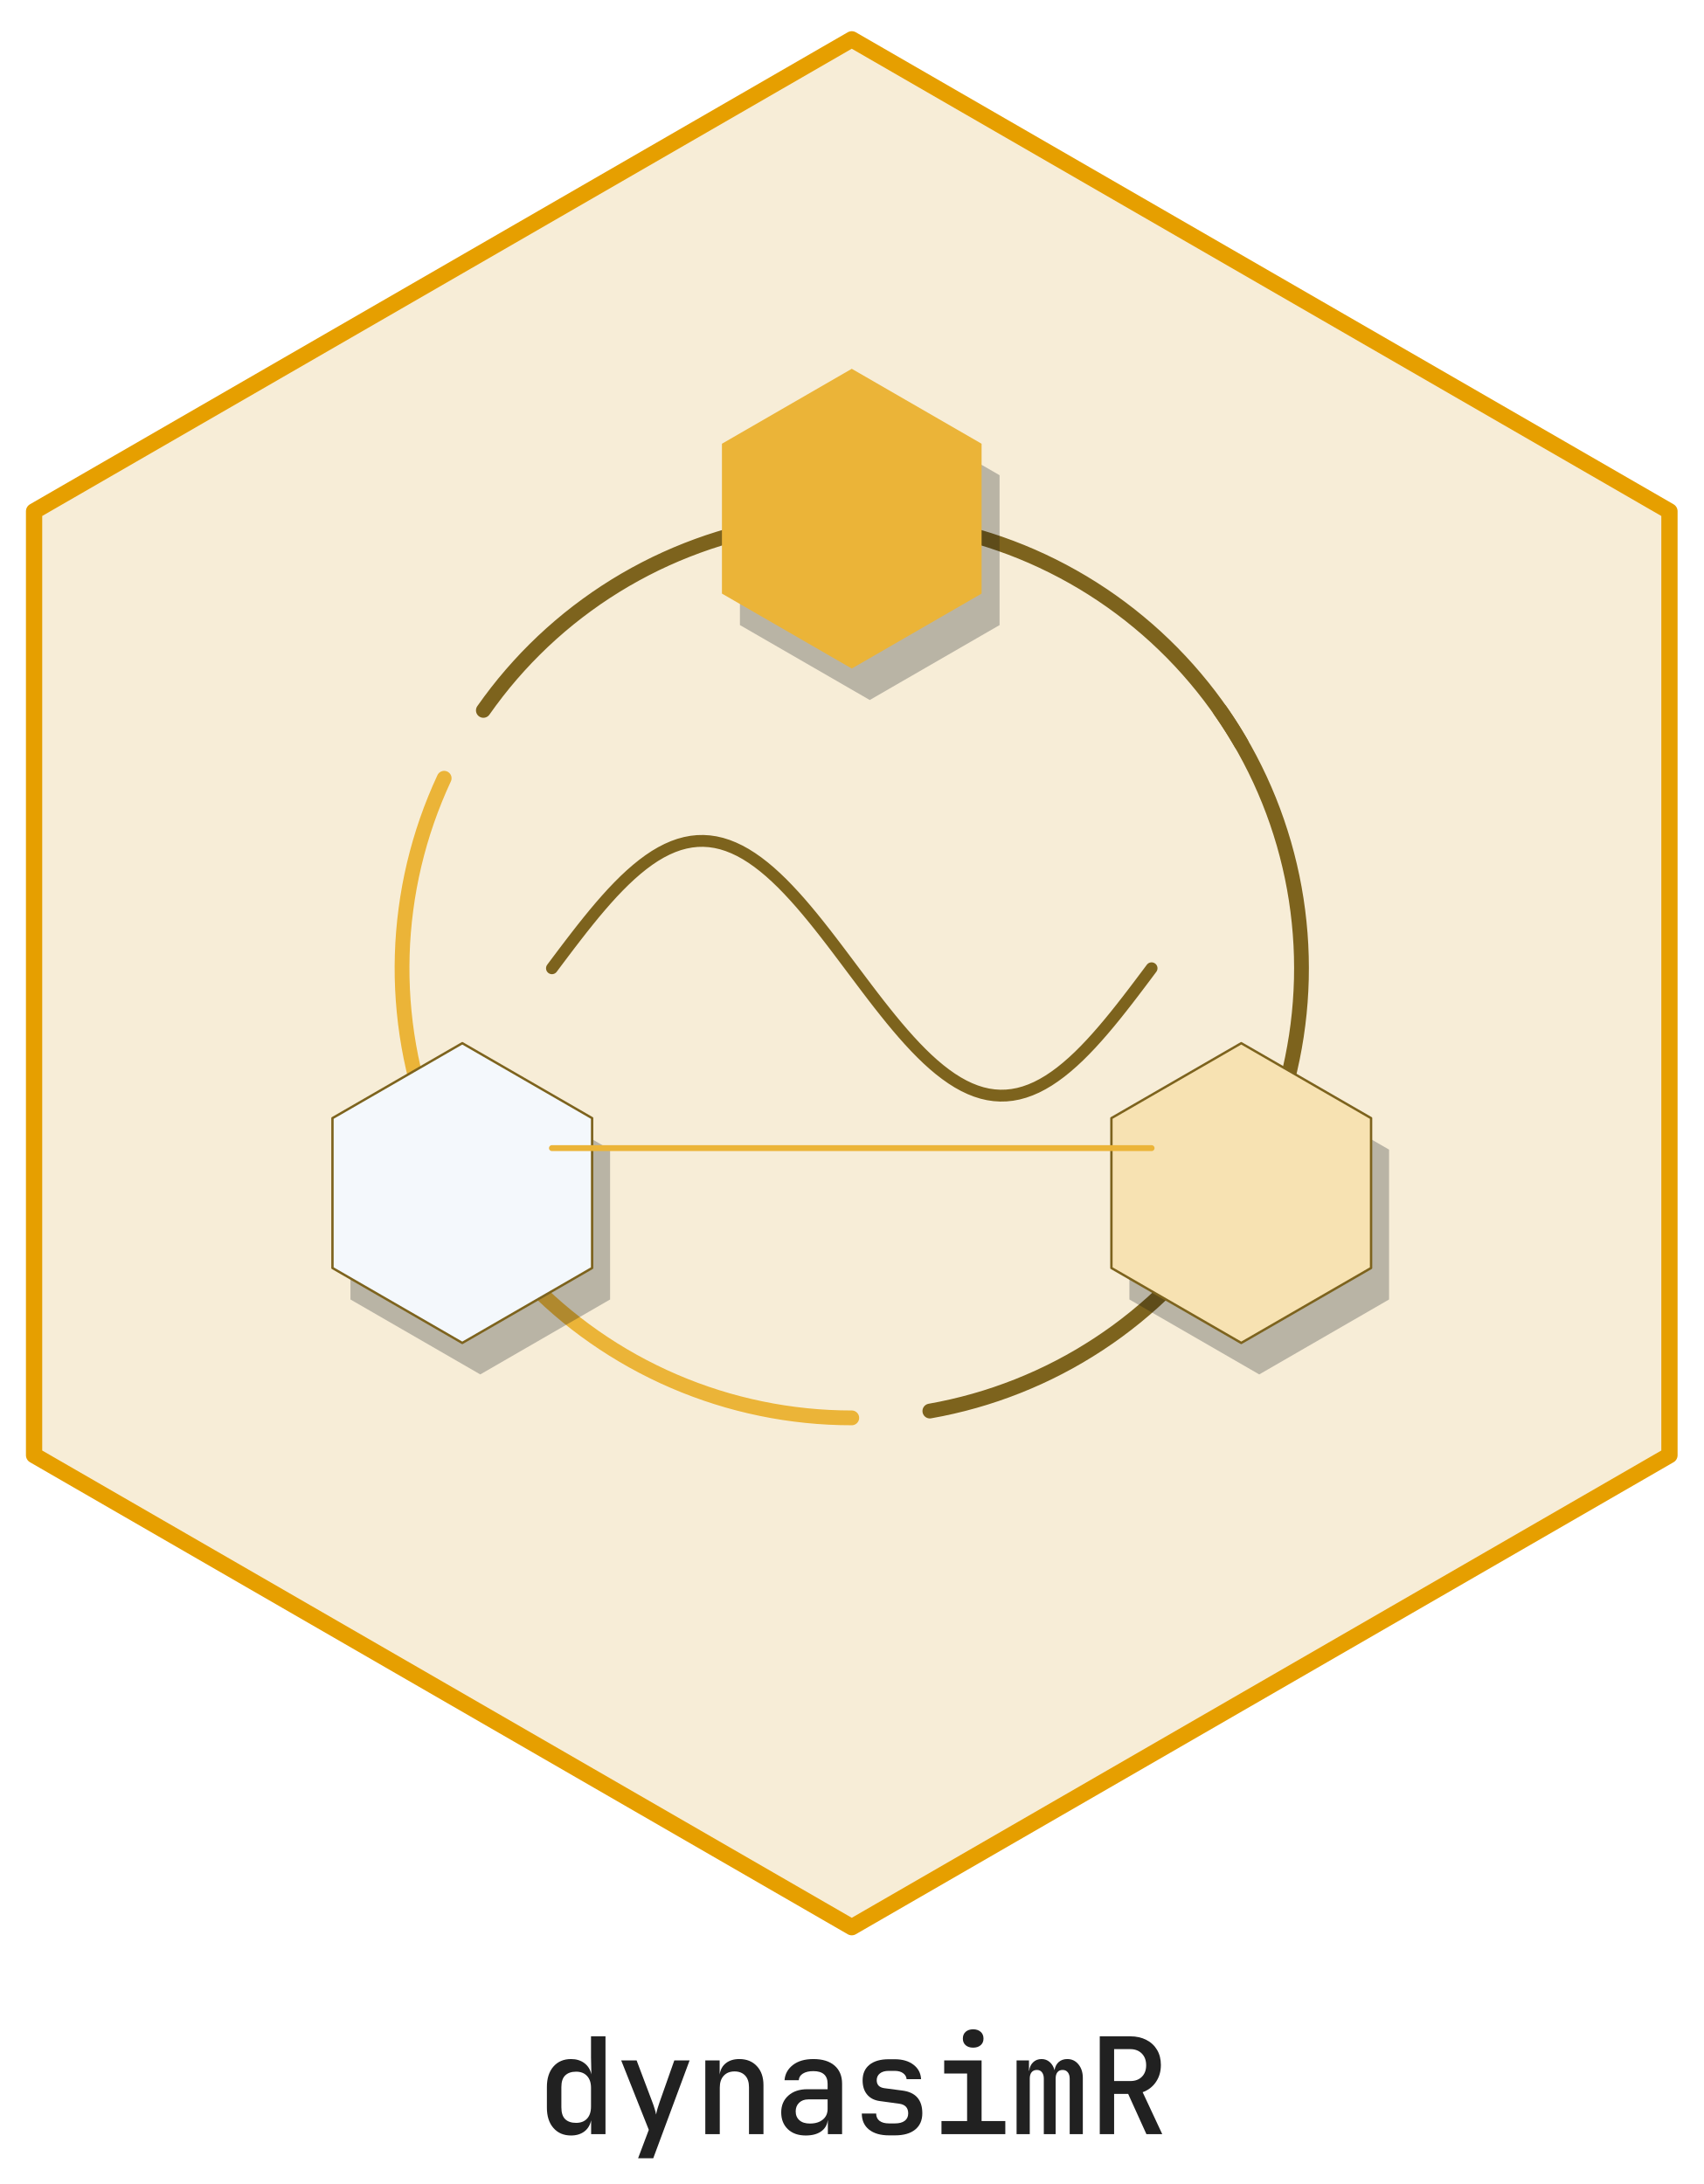
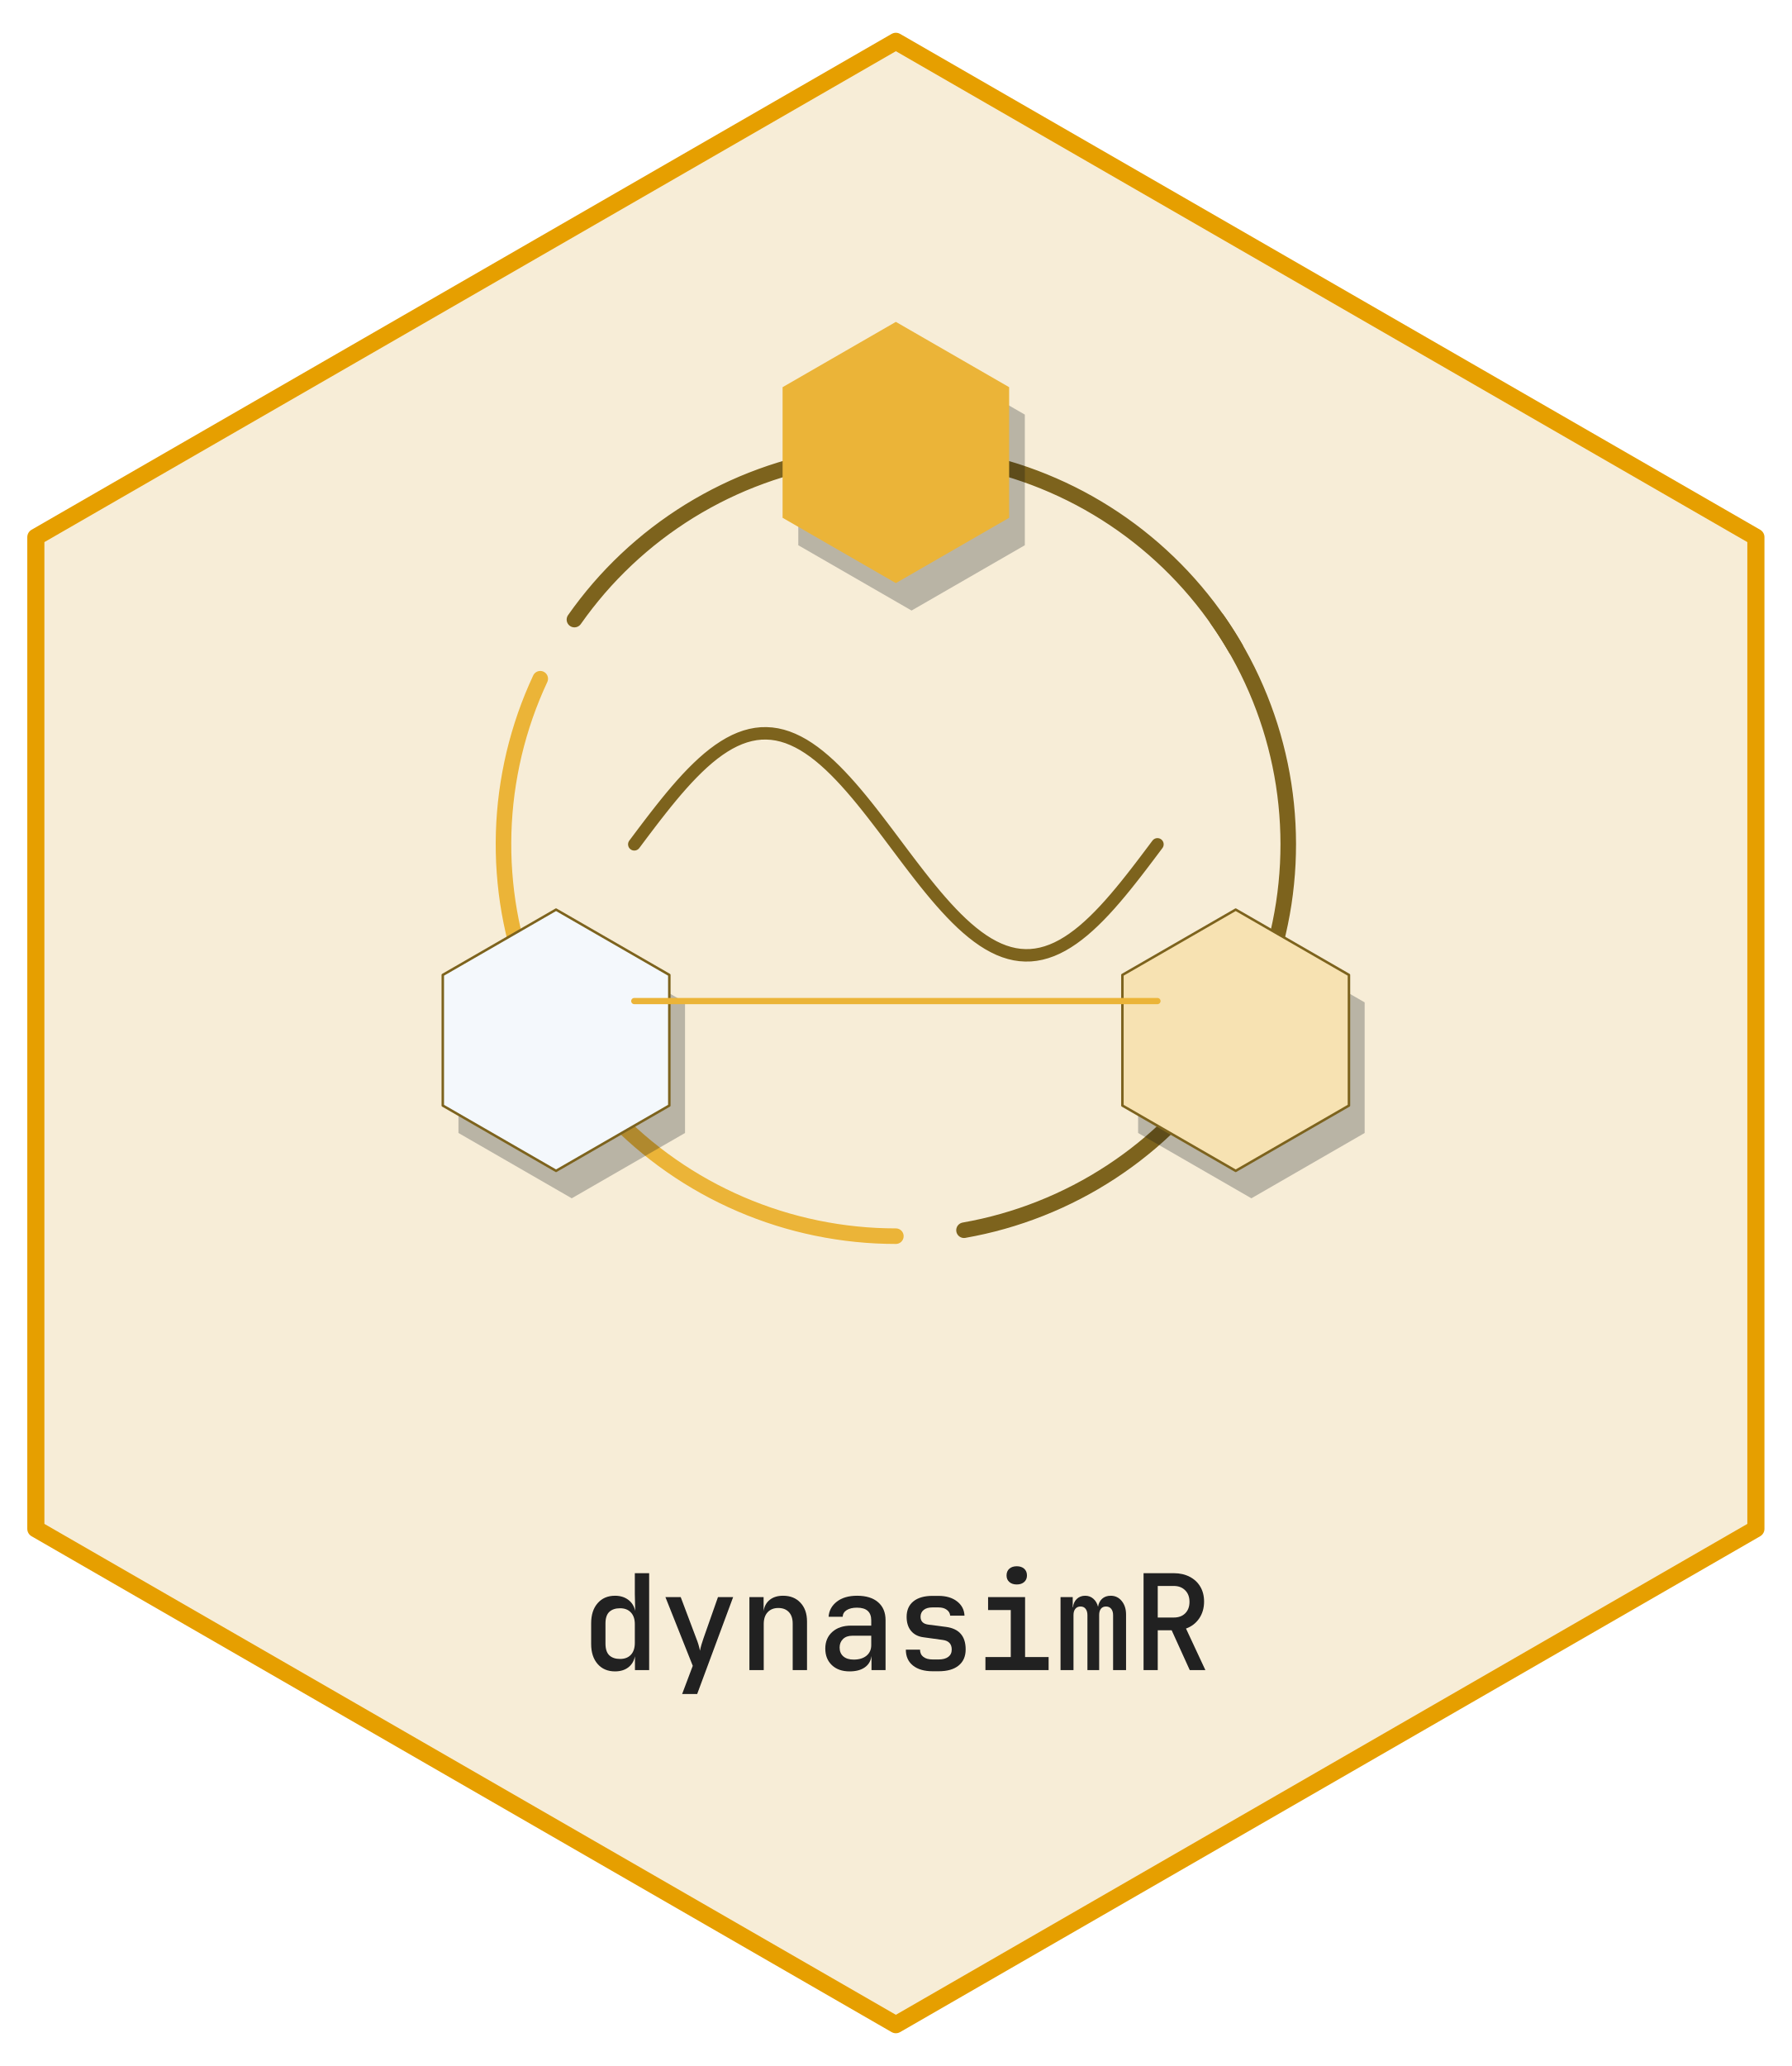
- <svg xmlns="http://www.w3.org/2000/svg" xmlns:xlink="http://www.w3.org/1999/xlink" width="432pt" height="554pt" viewBox="0 0 432 554">
+ <svg xmlns="http://www.w3.org/2000/svg" xmlns:xlink="http://www.w3.org/1999/xlink" width="432pt" height="498pt" viewBox="0 0 432 498">
  <defs>
    <g>
      <g id="glyph-0-0">
-         <path d="M 8.812 0.344 C 6.945 0.344 5.457 -0.289 4.344 -1.562 C 3.238 -2.832 2.688 -4.547 2.688 -6.703 L 2.688 -11.969 C 2.688 -14.145 3.238 -15.867 4.344 -17.141 C 5.457 -18.41 6.945 -19.047 8.812 -19.047 C 10.145 -19.047 11.27 -18.703 12.188 -18.016 C 13.102 -17.336 13.695 -16.383 13.969 -15.156 L 13.875 -19.484 L 13.875 -24.812 L 17.547 -24.812 L 17.547 0 L 13.906 0 L 13.906 -3.531 C 13.656 -2.312 13.082 -1.359 12.188 -0.672 C 11.289 0.004 10.164 0.344 8.812 0.344 Z M 10.094 -2.859 C 11.27 -2.859 12.191 -3.211 12.859 -3.922 C 13.535 -4.641 13.875 -5.656 13.875 -6.969 L 13.875 -11.766 C 13.875 -13.055 13.535 -14.055 12.859 -14.766 C 12.191 -15.484 11.27 -15.844 10.094 -15.844 C 8.914 -15.844 8 -15.531 7.344 -14.906 C 6.688 -14.281 6.359 -13.289 6.359 -11.938 L 6.359 -6.797 C 6.359 -5.41 6.688 -4.406 7.344 -3.781 C 8 -3.164 8.914 -2.859 10.094 -2.859 Z M 10.094 -2.859 " />
+         <path d="M 8.281 0.312 C 6.531 0.312 5.133 -0.281 4.094 -1.469 C 3.051 -2.664 2.531 -4.273 2.531 -6.297 L 2.531 -11.266 C 2.531 -13.316 3.051 -14.938 4.094 -16.125 C 5.133 -17.32 6.531 -17.922 8.281 -17.922 C 9.539 -17.922 10.602 -17.598 11.469 -16.953 C 12.332 -16.316 12.895 -15.422 13.156 -14.266 L 13.062 -18.344 L 13.062 -23.359 L 16.516 -23.359 L 16.516 0 L 13.094 0 L 13.094 -3.328 C 12.852 -2.172 12.312 -1.273 11.469 -0.641 C 10.625 -0.004 9.562 0.312 8.281 0.312 Z M 9.5 -2.688 C 10.613 -2.688 11.484 -3.02 12.109 -3.688 C 12.742 -4.363 13.062 -5.32 13.062 -6.562 L 13.062 -11.078 C 13.062 -12.285 12.742 -13.223 12.109 -13.891 C 11.484 -14.566 10.613 -14.906 9.5 -14.906 C 8.395 -14.906 7.531 -14.613 6.906 -14.031 C 6.289 -13.445 5.984 -12.516 5.984 -11.234 L 5.984 -6.406 C 5.984 -5.102 6.289 -4.156 6.906 -3.562 C 7.531 -2.977 8.395 -2.688 9.5 -2.688 Z M 9.5 -2.688 " />
      </g>
      <g id="glyph-0-1">
-         <path d="M 5.812 6.125 L 8.531 -1.094 L 1.531 -18.703 L 5.438 -18.703 L 9.422 -8.156 C 9.617 -7.656 9.805 -7.109 9.984 -6.516 C 10.172 -5.93 10.301 -5.414 10.375 -4.969 C 10.457 -5.414 10.582 -5.93 10.75 -6.516 C 10.926 -7.109 11.102 -7.656 11.281 -8.156 L 15 -18.703 L 18.875 -18.703 L 9.656 6.125 Z M 5.812 6.125 " />
+         <path d="M 5.469 5.766 L 8.031 -1.031 L 1.438 -17.594 L 5.125 -17.594 L 8.859 -7.688 C 9.055 -7.207 9.238 -6.691 9.406 -6.141 C 9.57 -5.586 9.691 -5.098 9.766 -4.672 C 9.848 -5.098 9.969 -5.586 10.125 -6.141 C 10.289 -6.691 10.457 -7.207 10.625 -7.688 L 14.109 -17.594 L 17.766 -17.594 L 9.094 5.766 Z M 5.469 5.766 " />
      </g>
      <g id="glyph-0-2">
-         <path d="M 2.859 0 L 2.859 -18.703 L 6.5 -18.703 L 6.5 -15.125 C 6.676 -16.352 7.203 -17.312 8.078 -18 C 8.953 -18.695 10.086 -19.047 11.484 -19.047 C 13.348 -19.047 14.832 -18.445 15.938 -17.25 C 17.051 -16.062 17.609 -14.457 17.609 -12.438 L 17.609 0 L 13.938 0 L 13.938 -11.906 C 13.938 -13.195 13.609 -14.188 12.953 -14.875 C 12.297 -15.562 11.398 -15.906 10.266 -15.906 C 9.109 -15.906 8.195 -15.539 7.531 -14.812 C 6.863 -14.094 6.531 -13.086 6.531 -11.797 L 6.531 0 Z M 2.859 0 " />
+         <path d="M 2.688 0 L 2.688 -17.594 L 6.109 -17.594 L 6.109 -14.234 C 6.285 -15.391 6.781 -16.289 7.594 -16.938 C 8.414 -17.594 9.488 -17.922 10.812 -17.922 C 12.562 -17.922 13.957 -17.359 15 -16.234 C 16.051 -15.117 16.578 -13.613 16.578 -11.719 L 16.578 0 L 13.125 0 L 13.125 -11.203 C 13.125 -12.422 12.812 -13.352 12.188 -14 C 11.57 -14.645 10.727 -14.969 9.656 -14.969 C 8.57 -14.969 7.711 -14.625 7.078 -13.938 C 6.453 -13.258 6.141 -12.316 6.141 -11.109 L 6.141 0 Z M 2.688 0 " />
      </g>
      <g id="glyph-0-3">
-         <path d="M 8.328 0.344 C 6.422 0.344 4.906 -0.191 3.781 -1.266 C 2.664 -2.348 2.109 -3.766 2.109 -5.516 C 2.109 -7.273 2.707 -8.691 3.906 -9.766 C 5.113 -10.848 6.711 -11.391 8.703 -11.391 L 13.875 -11.391 L 13.875 -12.75 C 13.875 -14.906 12.66 -15.984 10.234 -15.984 C 9.148 -15.984 8.273 -15.773 7.609 -15.359 C 6.953 -14.953 6.602 -14.391 6.562 -13.672 L 2.953 -13.672 C 3.066 -15.234 3.77 -16.52 5.062 -17.531 C 6.352 -18.539 8.086 -19.047 10.266 -19.047 C 12.578 -19.047 14.367 -18.492 15.641 -17.391 C 16.91 -16.285 17.547 -14.75 17.547 -12.781 L 17.547 0 L 13.938 0 L 13.938 -3.5 L 13.906 -3.5 C 13.75 -2.301 13.18 -1.359 12.203 -0.672 C 11.234 0.004 9.941 0.344 8.328 0.344 Z M 9.391 -2.688 C 10.766 -2.688 11.852 -3.02 12.656 -3.688 C 13.469 -4.352 13.875 -5.254 13.875 -6.391 L 13.875 -8.812 L 8.969 -8.812 C 8 -8.812 7.223 -8.523 6.641 -7.953 C 6.066 -7.391 5.781 -6.664 5.781 -5.781 C 5.781 -4.832 6.098 -4.078 6.734 -3.516 C 7.367 -2.961 8.254 -2.688 9.391 -2.688 Z M 9.391 -2.688 " />
+         <path d="M 7.844 0.312 C 6.051 0.312 4.625 -0.191 3.562 -1.203 C 2.508 -2.211 1.984 -3.539 1.984 -5.188 C 1.984 -6.852 2.547 -8.191 3.672 -9.203 C 4.805 -10.211 6.312 -10.719 8.188 -10.719 L 13.062 -10.719 L 13.062 -12 C 13.062 -14.031 11.914 -15.047 9.625 -15.047 C 8.602 -15.047 7.781 -14.852 7.156 -14.469 C 6.539 -14.082 6.211 -13.547 6.172 -12.859 L 2.781 -12.859 C 2.883 -14.336 3.547 -15.551 4.766 -16.5 C 5.984 -17.445 7.613 -17.922 9.656 -17.922 C 11.832 -17.922 13.52 -17.398 14.719 -16.359 C 15.914 -15.328 16.516 -13.883 16.516 -12.031 L 16.516 0 L 13.125 0 L 13.125 -3.297 L 13.094 -3.297 C 12.938 -2.16 12.398 -1.273 11.484 -0.641 C 10.566 -0.004 9.352 0.312 7.844 0.312 Z M 8.828 -2.531 C 10.129 -2.531 11.16 -2.844 11.922 -3.469 C 12.68 -4.102 13.062 -4.953 13.062 -6.016 L 13.062 -8.281 L 8.453 -8.281 C 7.535 -8.281 6.801 -8.016 6.25 -7.484 C 5.707 -6.953 5.438 -6.27 5.438 -5.438 C 5.438 -4.539 5.734 -3.832 6.328 -3.312 C 6.93 -2.789 7.766 -2.531 8.828 -2.531 Z M 8.828 -2.531 " />
      </g>
      <g id="glyph-0-4">
-         <path d="M 9.453 0.312 C 7.297 0.312 5.602 -0.176 4.375 -1.156 C 3.156 -2.133 2.547 -3.492 2.547 -5.234 L 6.188 -5.234 C 6.188 -4.441 6.469 -3.82 7.031 -3.375 C 7.602 -2.938 8.41 -2.719 9.453 -2.719 L 10.953 -2.719 C 12.016 -2.719 12.836 -2.938 13.422 -3.375 C 14.016 -3.82 14.312 -4.453 14.312 -5.266 C 14.312 -6.691 13.551 -7.508 12.031 -7.719 L 7.109 -8.391 C 5.723 -8.578 4.648 -9.129 3.891 -10.047 C 3.129 -10.961 2.75 -12.16 2.75 -13.641 C 2.75 -15.336 3.328 -16.656 4.484 -17.594 C 5.641 -18.531 7.273 -19 9.391 -19 L 10.906 -19 C 12.863 -19 14.445 -18.535 15.656 -17.609 C 16.863 -16.68 17.504 -15.457 17.578 -13.938 L 13.906 -13.938 C 13.863 -14.551 13.57 -15.055 13.031 -15.453 C 12.5 -15.848 11.789 -16.047 10.906 -16.047 L 9.391 -16.047 C 8.41 -16.047 7.656 -15.828 7.125 -15.391 C 6.594 -14.961 6.328 -14.391 6.328 -13.672 C 6.328 -12.516 6.973 -11.844 8.266 -11.656 L 12.891 -11.047 C 16.223 -10.598 17.891 -8.68 17.891 -5.297 C 17.891 -3.516 17.285 -2.133 16.078 -1.156 C 14.879 -0.176 13.172 0.312 10.953 0.312 Z M 9.453 0.312 " />
+         <path d="M 8.891 0.281 C 6.867 0.281 5.281 -0.176 4.125 -1.094 C 2.977 -2.008 2.406 -3.285 2.406 -4.922 L 5.828 -4.922 C 5.828 -4.18 6.094 -3.602 6.625 -3.188 C 7.156 -2.77 7.91 -2.562 8.891 -2.562 L 10.297 -2.562 C 11.305 -2.562 12.086 -2.77 12.641 -3.188 C 13.191 -3.602 13.469 -4.191 13.469 -4.953 C 13.469 -6.297 12.754 -7.066 11.328 -7.266 L 6.688 -7.906 C 5.383 -8.07 4.375 -8.586 3.656 -9.453 C 2.945 -10.316 2.594 -11.441 2.594 -12.828 C 2.594 -14.43 3.133 -15.676 4.219 -16.562 C 5.312 -17.445 6.848 -17.891 8.828 -17.891 L 10.266 -17.891 C 12.109 -17.891 13.598 -17.453 14.734 -16.578 C 15.879 -15.703 16.484 -14.551 16.547 -13.125 L 13.094 -13.125 C 13.051 -13.695 12.773 -14.172 12.266 -14.547 C 11.766 -14.922 11.098 -15.109 10.266 -15.109 L 8.828 -15.109 C 7.91 -15.109 7.203 -14.906 6.703 -14.5 C 6.203 -14.094 5.953 -13.547 5.953 -12.859 C 5.953 -11.773 6.562 -11.145 7.781 -10.969 L 12.125 -10.406 C 15.258 -9.977 16.828 -8.172 16.828 -4.984 C 16.828 -3.305 16.258 -2.008 15.125 -1.094 C 14 -0.176 12.391 0.281 10.297 0.281 Z M 8.891 0.281 " />
      </g>
      <g id="glyph-0-5">
-         <path d="M 2.75 0 L 2.75 -3.328 L 9.25 -3.328 L 9.25 -15.375 L 3.438 -15.375 L 3.438 -18.703 L 12.922 -18.703 L 12.922 -3.328 L 18.938 -3.328 L 18.938 0 Z M 10.781 -21.938 C 9.988 -21.938 9.352 -22.145 8.875 -22.562 C 8.406 -22.977 8.172 -23.535 8.172 -24.234 C 8.172 -24.961 8.406 -25.535 8.875 -25.953 C 9.352 -26.379 9.988 -26.594 10.781 -26.594 C 11.57 -26.594 12.207 -26.379 12.688 -25.953 C 13.164 -25.535 13.406 -24.961 13.406 -24.234 C 13.406 -23.535 13.164 -22.977 12.688 -22.562 C 12.207 -22.145 11.57 -21.938 10.781 -21.938 Z M 10.781 -21.938 " />
+         <path d="M 2.594 0 L 2.594 -3.141 L 8.703 -3.141 L 8.703 -14.469 L 3.234 -14.469 L 3.234 -17.594 L 12.156 -17.594 L 12.156 -3.141 L 17.828 -3.141 L 17.828 0 Z M 10.156 -20.641 C 9.406 -20.641 8.805 -20.836 8.359 -21.234 C 7.91 -21.629 7.688 -22.156 7.688 -22.812 C 7.688 -23.5 7.91 -24.039 8.359 -24.438 C 8.805 -24.832 9.406 -25.031 10.156 -25.031 C 10.895 -25.031 11.488 -24.832 11.938 -24.438 C 12.383 -24.039 12.609 -23.5 12.609 -22.812 C 12.609 -22.156 12.383 -21.629 11.938 -21.234 C 11.488 -20.836 10.895 -20.641 10.156 -20.641 Z M 10.156 -20.641 " />
      </g>
      <g id="glyph-0-6">
-         <path d="M 1.797 0 L 1.797 -18.703 L 4.938 -18.703 L 4.938 -16.078 L 5 -16.078 C 5.094 -16.961 5.422 -17.676 5.984 -18.219 C 6.547 -18.77 7.258 -19.047 8.125 -19.047 C 8.938 -19.047 9.629 -18.789 10.203 -18.281 C 10.785 -17.77 11.191 -17.082 11.422 -16.219 C 11.555 -17.082 11.906 -17.77 12.469 -18.281 C 13.039 -18.789 13.77 -19.047 14.656 -19.047 C 15.812 -19.047 16.754 -18.598 17.484 -17.703 C 18.223 -16.805 18.594 -15.656 18.594 -14.25 L 18.594 0 L 15.266 0 L 15.266 -14.078 C 15.266 -14.754 15.102 -15.289 14.781 -15.688 C 14.469 -16.082 14.031 -16.281 13.469 -16.281 C 12.895 -16.281 12.457 -16.086 12.156 -15.703 C 11.852 -15.316 11.703 -14.785 11.703 -14.109 L 11.703 0 L 8.703 0 L 8.703 -14.078 C 8.703 -14.754 8.547 -15.289 8.234 -15.688 C 7.93 -16.082 7.5 -16.281 6.938 -16.281 C 6.375 -16.281 5.93 -16.086 5.609 -15.703 C 5.297 -15.316 5.141 -14.785 5.141 -14.109 L 5.141 0 Z M 1.797 0 " />
+         <path d="M 1.703 0 L 1.703 -17.594 L 4.641 -17.594 L 4.641 -15.141 L 4.703 -15.141 C 4.785 -15.973 5.094 -16.645 5.625 -17.156 C 6.164 -17.664 6.836 -17.922 7.641 -17.922 C 8.41 -17.922 9.066 -17.68 9.609 -17.203 C 10.16 -16.723 10.539 -16.078 10.75 -15.266 C 10.875 -16.078 11.203 -16.723 11.734 -17.203 C 12.273 -17.68 12.961 -17.922 13.797 -17.922 C 14.879 -17.922 15.766 -17.5 16.453 -16.656 C 17.148 -15.812 17.5 -14.727 17.5 -13.406 L 17.5 0 L 14.375 0 L 14.375 -13.25 C 14.375 -13.883 14.223 -14.391 13.922 -14.766 C 13.617 -15.141 13.203 -15.328 12.672 -15.328 C 12.141 -15.328 11.727 -15.145 11.438 -14.781 C 11.156 -14.414 11.016 -13.914 11.016 -13.281 L 11.016 0 L 8.188 0 L 8.188 -13.25 C 8.188 -13.883 8.039 -14.391 7.75 -14.766 C 7.469 -15.141 7.062 -15.328 6.531 -15.328 C 6 -15.328 5.582 -15.145 5.281 -14.781 C 4.977 -14.414 4.828 -13.914 4.828 -13.281 L 4.828 0 Z M 1.703 0 " />
      </g>
      <g id="glyph-0-7">
-         <path d="M 2.891 0 L 2.891 -24.812 L 10.641 -24.812 C 12.18 -24.812 13.535 -24.508 14.703 -23.906 C 15.867 -23.312 16.773 -22.469 17.422 -21.375 C 18.066 -20.289 18.391 -19.016 18.391 -17.547 C 18.391 -15.891 17.969 -14.445 17.125 -13.219 C 16.289 -12 15.172 -11.141 13.766 -10.641 L 18.734 0 L 14.719 0 L 10.094 -10.203 L 6.531 -10.203 L 6.531 0 Z M 6.531 -13.469 L 10.641 -13.469 C 11.867 -13.469 12.844 -13.828 13.562 -14.547 C 14.289 -15.273 14.656 -16.25 14.656 -17.469 C 14.656 -18.719 14.285 -19.711 13.547 -20.453 C 12.805 -21.191 11.836 -21.562 10.641 -21.562 L 6.531 -21.562 Z M 6.531 -13.469 " />
+         <path d="M 2.719 0 L 2.719 -23.359 L 10.016 -23.359 C 11.461 -23.359 12.734 -23.07 13.828 -22.5 C 14.93 -21.938 15.785 -21.145 16.391 -20.125 C 17.004 -19.102 17.312 -17.898 17.312 -16.516 C 17.312 -14.953 16.914 -13.594 16.125 -12.438 C 15.332 -11.289 14.273 -10.484 12.953 -10.016 L 17.625 0 L 13.859 0 L 9.5 -9.594 L 6.141 -9.594 L 6.141 0 Z M 6.141 -12.672 L 10.016 -12.672 C 11.172 -12.672 12.086 -13.008 12.766 -13.688 C 13.453 -14.375 13.797 -15.297 13.797 -16.453 C 13.797 -17.617 13.445 -18.547 12.75 -19.234 C 12.062 -19.93 11.148 -20.281 10.016 -20.281 L 6.141 -20.281 Z M 6.141 -12.672 " />
      </g>
    </g>
  </defs>
-   <path fill-rule="nonzero" fill="rgb(96.863%, 92.941%, 84.314%)" fill-opacity="1" stroke-width="4.125" stroke-linecap="round" stroke-linejoin="round" stroke="rgb(90.196%, 62.353%, 0%)" stroke-opacity="1" stroke-miterlimit="10" d="M 216 9.977 L 423.359 129.695 L 423.359 369.133 L 216 488.855 L 8.641 369.133 L 8.641 129.695 Z M 216 9.977 " />
-   <path fill="none" stroke-width="3.75" stroke-linecap="round" stroke-linejoin="round" stroke="rgb(49.02%, 38.824%, 11.373%)" stroke-opacity="1" stroke-miterlimit="10" d="M 314.77 188.59 L 313.289 186.098 L 311.746 183.648 L 310.141 181.234 L 308.473 178.863 L 306.75 176.535 L 304.965 174.254 L 303.121 172.016 L 301.227 169.828 L 299.273 167.688 L 297.266 165.594 L 295.207 163.559 L 293.098 161.57 L 290.938 159.641 L 288.727 157.766 L 286.473 155.945 L 284.172 154.184 L 281.828 152.48 L 279.441 150.84 L 277.012 149.258 L 274.543 147.738 L 272.039 146.285 L 269.496 144.891 L 266.922 143.566 L 264.312 142.305 L 261.672 141.109 L 259.004 139.984 L 256.305 138.926 L 253.582 137.938 L 250.836 137.016 L 248.066 136.168 L 245.273 135.387 L 242.465 134.68 L 239.637 134.043 L 236.797 133.477 L 233.941 132.984 L 231.074 132.566 L 228.195 132.219 L 225.312 131.945 L 222.422 131.746 L 219.527 131.621 L 216.629 131.566 L 213.734 131.59 L 210.836 131.684 L 207.945 131.852 L 205.055 132.094 L 202.176 132.406 L 199.305 132.793 L 196.445 133.254 L 193.598 133.789 L 190.762 134.395 L 187.945 135.07 L 185.145 135.82 L 182.367 136.637 L 179.609 137.527 L 176.875 138.488 L 174.168 139.516 L 171.484 140.613 L 168.832 141.777 L 166.207 143.008 L 163.617 144.309 L 161.062 145.672 L 158.539 147.098 L 156.055 148.59 L 153.609 150.145 L 151.207 151.758 L 148.844 153.438 L 146.523 155.172 L 144.246 156.965 L 142.02 158.816 L 139.836 160.727 L 137.703 162.688 L 135.625 164.703 L 133.594 166.77 L 131.617 168.891 L 129.695 171.059 L 127.828 173.273 L 126.02 175.539 L 124.27 177.848 L 122.578 180.199 " />
-   <path fill="none" stroke-width="3.75" stroke-linecap="round" stroke-linejoin="round" stroke="rgb(92.157%, 70.588%, 21.961%)" stroke-opacity="1" stroke-miterlimit="10" d="M 112.637 197.414 L 111.445 200.055 L 110.324 202.727 L 109.266 205.426 L 108.281 208.148 L 107.363 210.898 L 106.516 213.668 L 105.742 216.461 L 105.035 219.273 L 104.402 222.098 L 103.84 224.941 L 103.352 227.797 L 102.938 230.664 L 102.594 233.543 L 102.324 236.426 L 102.125 239.316 L 102.004 242.211 L 101.953 245.109 L 101.977 248.008 L 102.074 250.902 L 102.246 253.797 L 102.492 256.684 L 102.809 259.562 L 103.199 262.434 L 103.664 265.293 L 104.199 268.141 L 104.809 270.973 L 105.488 273.789 L 106.238 276.59 L 107.062 279.367 L 107.953 282.125 L 108.918 284.855 L 109.949 287.566 L 111.047 290.246 L 112.215 292.898 L 113.449 295.52 L 114.75 298.109 L 116.117 300.664 L 117.547 303.184 L 119.043 305.664 L 120.598 308.109 L 122.219 310.512 L 123.895 312.875 L 125.637 315.191 L 127.43 317.465 L 129.285 319.691 L 131.195 321.871 L 133.16 324 L 135.18 326.078 L 137.25 328.105 L 139.371 330.082 L 141.539 332 L 143.758 333.863 L 146.023 335.672 L 148.332 337.418 L 150.688 339.109 L 153.086 340.738 L 155.52 342.305 L 157.996 343.809 L 160.512 345.254 L 163.059 346.629 L 165.645 347.941 L 168.258 349.188 L 170.906 350.367 L 173.582 351.48 L 176.285 352.523 L 179.012 353.496 L 181.766 354.402 L 184.539 355.238 L 187.336 356 L 190.148 356.691 L 192.98 357.312 L 195.824 357.863 L 198.684 358.34 L 201.551 358.742 L 204.43 359.074 L 207.316 359.332 L 210.207 359.516 L 213.102 359.625 L 216 359.66 " />
-   <path fill="none" stroke-width="3.75" stroke-linecap="round" stroke-linejoin="round" stroke="rgb(49.02%, 38.824%, 11.373%)" stroke-opacity="1" stroke-miterlimit="10" d="M 235.805 357.93 L 238.652 357.391 L 241.484 356.777 L 244.301 356.094 L 247.098 355.34 L 249.875 354.516 L 252.629 353.621 L 255.363 352.652 L 258.066 351.621 L 260.746 350.516 L 263.398 349.348 L 266.02 348.109 L 268.605 346.805 L 271.16 345.438 L 273.676 344.004 L 276.156 342.504 L 278.602 340.945 L 281 339.324 L 283.363 337.645 L 285.676 335.902 L 287.949 334.102 L 290.172 332.246 L 292.352 330.336 L 294.477 328.367 L 296.555 326.348 L 298.578 324.273 L 300.551 322.152 L 302.469 319.977 L 304.328 317.758 L 306.133 315.492 L 307.879 313.18 L 309.566 310.824 L 311.191 308.426 L 312.758 305.984 L 314.262 303.508 L 315.699 300.992 L 317.074 298.441 L 318.383 295.859 L 319.629 293.242 L 320.805 290.594 L 321.914 287.914 L 322.953 285.211 L 323.926 282.48 L 324.828 279.727 L 325.656 276.953 L 326.418 274.156 L 327.109 271.344 L 327.727 268.512 L 328.27 265.668 L 328.746 262.809 L 329.145 259.938 L 329.473 257.059 L 329.727 254.172 L 329.906 251.281 L 330.016 248.387 L 330.047 245.488 L 330.008 242.59 L 329.895 239.695 L 329.707 236.805 L 329.445 233.918 L 329.113 231.039 L 328.707 228.172 L 328.227 225.312 L 327.676 222.469 L 327.051 219.641 L 326.355 216.828 L 325.59 214.031 L 324.75 211.258 L 323.844 208.508 L 322.867 205.781 L 321.82 203.078 L 320.703 200.402 L 319.523 197.758 L 318.273 195.145 L 316.957 192.562 L 315.578 190.016 L 314.133 187.504 L 312.625 185.027 L 311.055 182.594 L 309.422 180.199 " />
-   <path fill-rule="nonzero" fill="rgb(1.176%, 3.922%, 7.059%)" fill-opacity="0.251" d="M 220.562 101.531 L 187.641 120.543 L 187.641 158.559 L 220.562 177.566 L 253.484 158.559 L 253.484 120.543 Z M 220.562 101.531 " />
-   <path fill-rule="nonzero" fill="rgb(92.157%, 70.588%, 21.961%)" fill-opacity="1" d="M 216 93.551 L 183.078 112.559 L 183.078 150.574 L 216 169.582 L 248.922 150.574 L 248.922 112.559 Z M 216 93.551 " />
-   <path fill-rule="nonzero" fill="rgb(1.176%, 3.922%, 7.059%)" fill-opacity="0.251" d="M 121.793 272.605 L 88.871 291.613 L 88.871 329.629 L 121.793 348.637 L 154.715 329.629 L 154.715 291.613 Z M 121.793 272.605 " />
-   <path fill-rule="nonzero" fill="rgb(95.686%, 97.255%, 98.824%)" fill-opacity="1" stroke-width="0.6" stroke-linecap="round" stroke-linejoin="round" stroke="rgb(49.02%, 38.824%, 11.373%)" stroke-opacity="1" stroke-miterlimit="10" d="M 117.23 264.621 L 84.309 283.629 L 84.309 321.645 L 117.23 340.652 L 150.156 321.645 L 150.156 283.629 Z M 117.23 264.621 " />
-   <path fill-rule="nonzero" fill="rgb(1.176%, 3.922%, 7.059%)" fill-opacity="0.251" d="M 319.332 272.605 L 286.406 291.613 L 286.406 329.629 L 319.332 348.637 L 352.254 329.629 L 352.254 291.613 Z M 319.332 272.605 " />
-   <path fill-rule="nonzero" fill="rgb(96.863%, 88.627%, 69.804%)" fill-opacity="1" stroke-width="0.6" stroke-linecap="round" stroke-linejoin="round" stroke="rgb(49.02%, 38.824%, 11.373%)" stroke-opacity="1" stroke-miterlimit="10" d="M 314.77 264.621 L 281.844 283.629 L 281.844 321.645 L 314.77 340.652 L 347.691 321.645 L 347.691 283.629 Z M 314.77 264.621 " />
-   <path fill="none" stroke-width="3" stroke-linecap="round" stroke-linejoin="round" stroke="rgb(49.02%, 38.824%, 11.373%)" stroke-opacity="1" stroke-miterlimit="10" d="M 139.969 245.613 L 141.504 243.562 L 143.039 241.523 L 144.574 239.5 L 146.113 237.5 L 147.648 235.531 L 149.184 233.605 L 150.719 231.727 L 152.258 229.902 L 153.793 228.145 L 155.328 226.453 L 156.863 224.844 L 158.398 223.316 L 159.938 221.875 L 161.473 220.535 L 163.008 219.293 L 164.543 218.156 L 166.078 217.129 L 167.617 216.219 L 169.152 215.43 L 170.688 214.758 L 172.223 214.211 L 173.762 213.793 L 175.297 213.5 L 176.832 213.336 L 178.367 213.305 L 179.902 213.402 L 181.441 213.629 L 182.977 213.984 L 184.512 214.469 L 186.047 215.078 L 187.586 215.809 L 189.121 216.66 L 190.656 217.629 L 192.191 218.711 L 193.727 219.898 L 195.266 221.191 L 196.801 222.586 L 198.336 224.066 L 199.871 225.641 L 201.406 227.289 L 202.945 229.016 L 204.48 230.809 L 206.016 232.66 L 207.551 234.562 L 209.09 236.512 L 210.625 238.496 L 212.16 240.508 L 213.695 242.543 L 215.23 244.59 L 216.77 246.641 L 218.305 248.684 L 219.84 250.719 L 221.375 252.734 L 222.91 254.719 L 224.449 256.664 L 225.984 258.57 L 227.52 260.422 L 229.055 262.211 L 230.594 263.938 L 232.129 265.59 L 233.664 267.16 L 235.199 268.645 L 236.734 270.035 L 238.273 271.328 L 239.809 272.516 L 241.344 273.598 L 242.879 274.566 L 244.414 275.418 L 245.953 276.148 L 247.488 276.758 L 249.023 277.242 L 250.559 277.598 L 252.098 277.824 L 253.633 277.922 L 255.168 277.891 L 256.703 277.727 L 258.238 277.438 L 259.777 277.016 L 261.312 276.469 L 262.848 275.801 L 264.383 275.008 L 265.922 274.098 L 267.457 273.07 L 268.992 271.938 L 270.527 270.695 L 272.062 269.352 L 273.602 267.914 L 275.137 266.383 L 276.672 264.773 L 278.207 263.082 L 279.742 261.324 L 281.281 259.5 L 282.816 257.625 L 284.352 255.695 L 285.887 253.73 L 287.426 251.73 L 288.961 249.703 L 290.496 247.664 L 292.031 245.613 " />
-   <path fill="none" stroke-width="1.5" stroke-linecap="round" stroke-linejoin="round" stroke="rgb(92.157%, 70.588%, 21.961%)" stroke-opacity="1" stroke-miterlimit="10" d="M 139.969 291.234 L 292.031 291.234 " />
+   <path fill-rule="nonzero" fill="rgb(96.863%, 92.941%, 84.314%)" fill-opacity="1" stroke-width="4.125" stroke-linecap="round" stroke-linejoin="round" stroke="rgb(90.196%, 62.353%, 0%)" stroke-opacity="1" stroke-miterlimit="10" d="M 216 9.961 L 423.359 129.48 L 423.359 368.52 L 216 488.039 L 8.641 368.52 L 8.641 129.48 Z M 216 9.961 " />
+   <path fill="none" stroke-width="3.75" stroke-linecap="round" stroke-linejoin="round" stroke="rgb(49.02%, 38.824%, 11.373%)" stroke-opacity="1" stroke-miterlimit="10" d="M 297.934 156.297 L 296.703 154.234 L 295.426 152.203 L 294.094 150.203 L 292.711 148.242 L 291.281 146.312 L 289.801 144.422 L 288.273 142.57 L 286.699 140.758 L 285.078 138.984 L 283.414 137.254 L 281.707 135.566 L 279.953 133.922 L 278.164 132.32 L 276.332 130.77 L 274.461 129.262 L 272.551 127.801 L 270.605 126.391 L 268.625 125.031 L 266.613 123.723 L 264.566 122.465 L 262.488 121.258 L 260.379 120.105 L 258.242 119.008 L 256.078 117.965 L 253.887 116.977 L 251.672 116.043 L 249.438 115.168 L 247.176 114.348 L 244.898 113.586 L 242.598 112.883 L 240.285 112.234 L 237.953 111.648 L 235.609 111.121 L 233.25 110.656 L 230.883 110.246 L 228.504 109.898 L 226.117 109.613 L 223.727 109.387 L 221.328 109.223 L 218.926 109.117 L 216.523 109.074 L 214.117 109.09 L 211.715 109.168 L 209.316 109.309 L 206.922 109.508 L 204.531 109.77 L 202.152 110.09 L 199.777 110.469 L 197.414 110.91 L 195.062 111.414 L 192.727 111.973 L 190.406 112.594 L 188.098 113.273 L 185.812 114.008 L 183.543 114.805 L 181.297 115.656 L 179.07 116.562 L 176.871 117.527 L 174.695 118.547 L 172.547 119.621 L 170.426 120.754 L 168.336 121.934 L 166.273 123.168 L 164.246 124.457 L 162.25 125.797 L 160.289 127.184 L 158.363 128.621 L 156.477 130.105 L 154.629 131.641 L 152.82 133.219 L 151.051 134.844 L 149.324 136.516 L 147.641 138.227 L 146 139.98 L 144.406 141.777 L 142.859 143.613 L 141.359 145.488 L 139.906 147.398 L 138.5 149.348 " />
+   <path fill="none" stroke-width="3.75" stroke-linecap="round" stroke-linejoin="round" stroke="rgb(92.157%, 70.588%, 21.961%)" stroke-opacity="1" stroke-miterlimit="10" d="M 130.258 163.605 L 129.27 165.793 L 128.336 168.004 L 127.461 170.238 L 126.641 172.496 L 125.883 174.773 L 125.18 177.066 L 124.535 179.379 L 123.949 181.707 L 123.426 184.047 L 122.961 186.402 L 122.555 188.766 L 122.207 191.141 L 121.922 193.523 L 121.699 195.914 L 121.535 198.309 L 121.434 200.703 L 121.395 203.105 L 121.414 205.504 L 121.492 207.902 L 121.637 210.297 L 121.84 212.688 L 122.102 215.074 L 122.426 217.453 L 122.812 219.82 L 123.258 222.18 L 123.762 224.523 L 124.324 226.855 L 124.949 229.176 L 125.629 231.477 L 126.371 233.758 L 127.168 236.023 L 128.023 238.266 L 128.938 240.484 L 129.906 242.68 L 130.93 244.852 L 132.008 246.996 L 133.145 249.109 L 134.328 251.199 L 135.57 253.254 L 136.859 255.277 L 138.203 257.27 L 139.598 259.223 L 141.039 261.145 L 142.527 263.027 L 144.066 264.871 L 145.652 266.676 L 147.281 268.438 L 148.953 270.16 L 150.672 271.84 L 152.43 273.473 L 154.23 275.062 L 156.07 276.605 L 157.953 278.105 L 159.867 279.551 L 161.82 280.949 L 163.809 282.301 L 165.828 283.598 L 167.883 284.844 L 169.969 286.039 L 172.082 287.18 L 174.227 288.266 L 176.395 289.297 L 178.59 290.273 L 180.812 291.195 L 183.055 292.059 L 185.316 292.867 L 187.602 293.617 L 189.902 294.309 L 192.223 294.941 L 194.555 295.512 L 196.902 296.027 L 199.262 296.48 L 201.633 296.875 L 204.016 297.211 L 206.402 297.484 L 208.797 297.699 L 211.195 297.852 L 213.598 297.941 L 216 297.973 " />
+   <path fill="none" stroke-width="3.75" stroke-linecap="round" stroke-linejoin="round" stroke="rgb(49.02%, 38.824%, 11.373%)" stroke-opacity="1" stroke-miterlimit="10" d="M 232.43 296.539 L 234.789 296.09 L 237.141 295.586 L 239.477 295.02 L 241.797 294.395 L 244.102 293.711 L 246.387 292.969 L 248.652 292.168 L 250.898 291.312 L 253.121 290.398 L 255.32 289.43 L 257.492 288.402 L 259.641 287.324 L 261.758 286.191 L 263.848 285.004 L 265.902 283.762 L 267.93 282.473 L 269.922 281.129 L 271.879 279.738 L 273.801 278.297 L 275.684 276.805 L 277.531 275.27 L 279.336 273.684 L 281.102 272.055 L 282.824 270.383 L 284.504 268.664 L 286.141 266.906 L 287.73 265.109 L 289.273 263.27 L 290.77 261.391 L 292.219 259.477 L 293.617 257.523 L 294.969 255.539 L 296.266 253.52 L 297.512 251.469 L 298.707 249.387 L 299.848 247.273 L 300.934 245.133 L 301.965 242.965 L 302.938 240.773 L 303.859 238.555 L 304.723 236.316 L 305.527 234.055 L 306.277 231.773 L 306.965 229.477 L 307.598 227.16 L 308.168 224.828 L 308.68 222.484 L 309.133 220.129 L 309.527 217.762 L 309.859 215.383 L 310.129 213 L 310.34 210.609 L 310.492 208.215 L 310.578 205.816 L 310.609 203.418 L 310.574 201.02 L 310.48 198.621 L 310.324 196.227 L 310.109 193.836 L 309.832 191.453 L 309.496 189.078 L 309.098 186.711 L 308.641 184.355 L 308.121 182.012 L 307.543 179.68 L 306.91 177.367 L 306.215 175.07 L 305.461 172.793 L 304.648 170.531 L 303.781 168.293 L 302.855 166.078 L 301.875 163.891 L 300.84 161.723 L 299.75 159.586 L 298.605 157.477 L 297.406 155.395 L 296.156 153.348 L 294.852 151.328 L 293.5 149.348 " />
+   <path fill-rule="nonzero" fill="rgb(1.176%, 3.922%, 7.059%)" fill-opacity="0.251" d="M 219.785 84.199 L 192.473 99.941 L 192.473 131.426 L 219.785 147.168 L 247.094 131.426 L 247.094 99.941 Z M 219.785 84.199 " />
+   <path fill-rule="nonzero" fill="rgb(92.157%, 70.588%, 21.961%)" fill-opacity="1" d="M 216 77.586 L 188.688 93.328 L 188.688 124.812 L 216 140.555 L 243.312 124.812 L 243.312 93.328 Z M 216 77.586 " />
+   <path fill-rule="nonzero" fill="rgb(1.176%, 3.922%, 7.059%)" fill-opacity="0.251" d="M 137.852 225.875 L 110.539 241.617 L 110.539 273.102 L 137.852 288.844 L 165.164 273.102 L 165.164 241.617 Z M 137.852 225.875 " />
+   <path fill-rule="nonzero" fill="rgb(95.686%, 97.255%, 98.824%)" fill-opacity="1" stroke-width="0.6" stroke-linecap="round" stroke-linejoin="round" stroke="rgb(49.02%, 38.824%, 11.373%)" stroke-opacity="1" stroke-miterlimit="10" d="M 134.066 219.262 L 106.758 235.004 L 106.758 266.488 L 134.066 282.23 L 161.379 266.488 L 161.379 235.004 Z M 134.066 219.262 " />
+   <path fill-rule="nonzero" fill="rgb(1.176%, 3.922%, 7.059%)" fill-opacity="0.251" d="M 301.719 225.875 L 274.406 241.617 L 274.406 273.102 L 301.719 288.844 L 329.027 273.102 L 329.027 241.617 Z M 301.719 225.875 " />
+   <path fill-rule="nonzero" fill="rgb(96.863%, 88.627%, 69.804%)" fill-opacity="1" stroke-width="0.6" stroke-linecap="round" stroke-linejoin="round" stroke="rgb(49.02%, 38.824%, 11.373%)" stroke-opacity="1" stroke-miterlimit="10" d="M 297.934 219.262 L 270.621 235.004 L 270.621 266.488 L 297.934 282.23 L 325.242 266.488 L 325.242 235.004 Z M 297.934 219.262 " />
+   <path fill="none" stroke-width="3" stroke-linecap="round" stroke-linejoin="round" stroke="rgb(49.02%, 38.824%, 11.373%)" stroke-opacity="1" stroke-miterlimit="10" d="M 152.93 203.523 L 154.203 201.824 L 155.477 200.133 L 156.75 198.457 L 158.023 196.801 L 159.301 195.172 L 160.574 193.574 L 161.848 192.02 L 163.121 190.512 L 164.395 189.055 L 165.668 187.656 L 166.945 186.32 L 168.219 185.055 L 169.492 183.863 L 170.766 182.75 L 172.039 181.723 L 173.316 180.781 L 174.59 179.934 L 175.863 179.18 L 177.137 178.523 L 178.41 177.969 L 179.688 177.516 L 180.961 177.168 L 182.234 176.926 L 183.508 176.789 L 184.781 176.766 L 186.059 176.844 L 187.332 177.031 L 188.605 177.328 L 189.879 177.727 L 191.152 178.234 L 192.426 178.84 L 193.703 179.543 L 194.977 180.348 L 196.25 181.242 L 197.523 182.227 L 198.797 183.297 L 200.074 184.449 L 201.348 185.68 L 202.621 186.98 L 203.895 188.348 L 205.168 189.773 L 206.445 191.258 L 207.719 192.793 L 208.992 194.367 L 210.266 195.98 L 211.539 197.625 L 212.816 199.293 L 214.09 200.977 L 215.363 202.672 L 216.637 204.371 L 217.91 206.066 L 219.184 207.75 L 220.461 209.418 L 221.734 211.062 L 223.008 212.676 L 224.281 214.25 L 225.555 215.785 L 226.832 217.27 L 228.105 218.695 L 229.379 220.062 L 230.652 221.363 L 231.926 222.594 L 233.203 223.746 L 234.477 224.816 L 235.75 225.801 L 237.023 226.699 L 238.297 227.5 L 239.574 228.203 L 240.848 228.812 L 242.121 229.316 L 243.395 229.715 L 244.668 230.012 L 245.941 230.199 L 247.219 230.277 L 248.492 230.254 L 249.766 230.117 L 251.039 229.875 L 252.312 229.527 L 253.59 229.074 L 254.863 228.52 L 256.137 227.863 L 257.41 227.109 L 258.684 226.262 L 259.961 225.32 L 261.234 224.293 L 262.508 223.18 L 263.781 221.988 L 265.055 220.723 L 266.332 219.387 L 267.605 217.988 L 268.879 216.531 L 270.152 215.023 L 271.426 213.469 L 272.699 211.871 L 273.977 210.242 L 275.25 208.586 L 276.523 206.91 L 277.797 205.219 L 279.07 203.523 " />
+   <path fill="none" stroke-width="1.5" stroke-linecap="round" stroke-linejoin="round" stroke="rgb(92.157%, 70.588%, 21.961%)" stroke-opacity="1" stroke-miterlimit="10" d="M 152.93 241.301 L 279.07 241.301 " />
  <g fill="rgb(12.941%, 12.941%, 12.941%)" fill-opacity="1">
-     <use xlink:href="#glyph-0-0" x="136" y="541.352" />
-     <use xlink:href="#glyph-0-1" x="156" y="541.352" />
-     <use xlink:href="#glyph-0-2" x="176" y="541.352" />
-     <use xlink:href="#glyph-0-3" x="196" y="541.352" />
-     <use xlink:href="#glyph-0-4" x="216" y="541.352" />
-     <use xlink:href="#glyph-0-5" x="236" y="541.352" />
-     <use xlink:href="#glyph-0-6" x="256" y="541.352" />
-     <use xlink:href="#glyph-0-7" x="276" y="541.352" />
+     <use xlink:href="#glyph-0-0" x="140" y="402.569" />
+     <use xlink:href="#glyph-0-1" x="159" y="402.569" />
+     <use xlink:href="#glyph-0-2" x="178" y="402.569" />
+     <use xlink:href="#glyph-0-3" x="197" y="402.569" />
+     <use xlink:href="#glyph-0-4" x="216" y="402.569" />
+     <use xlink:href="#glyph-0-5" x="235" y="402.569" />
+     <use xlink:href="#glyph-0-6" x="254" y="402.569" />
+     <use xlink:href="#glyph-0-7" x="273" y="402.569" />
  </g>
</svg>
